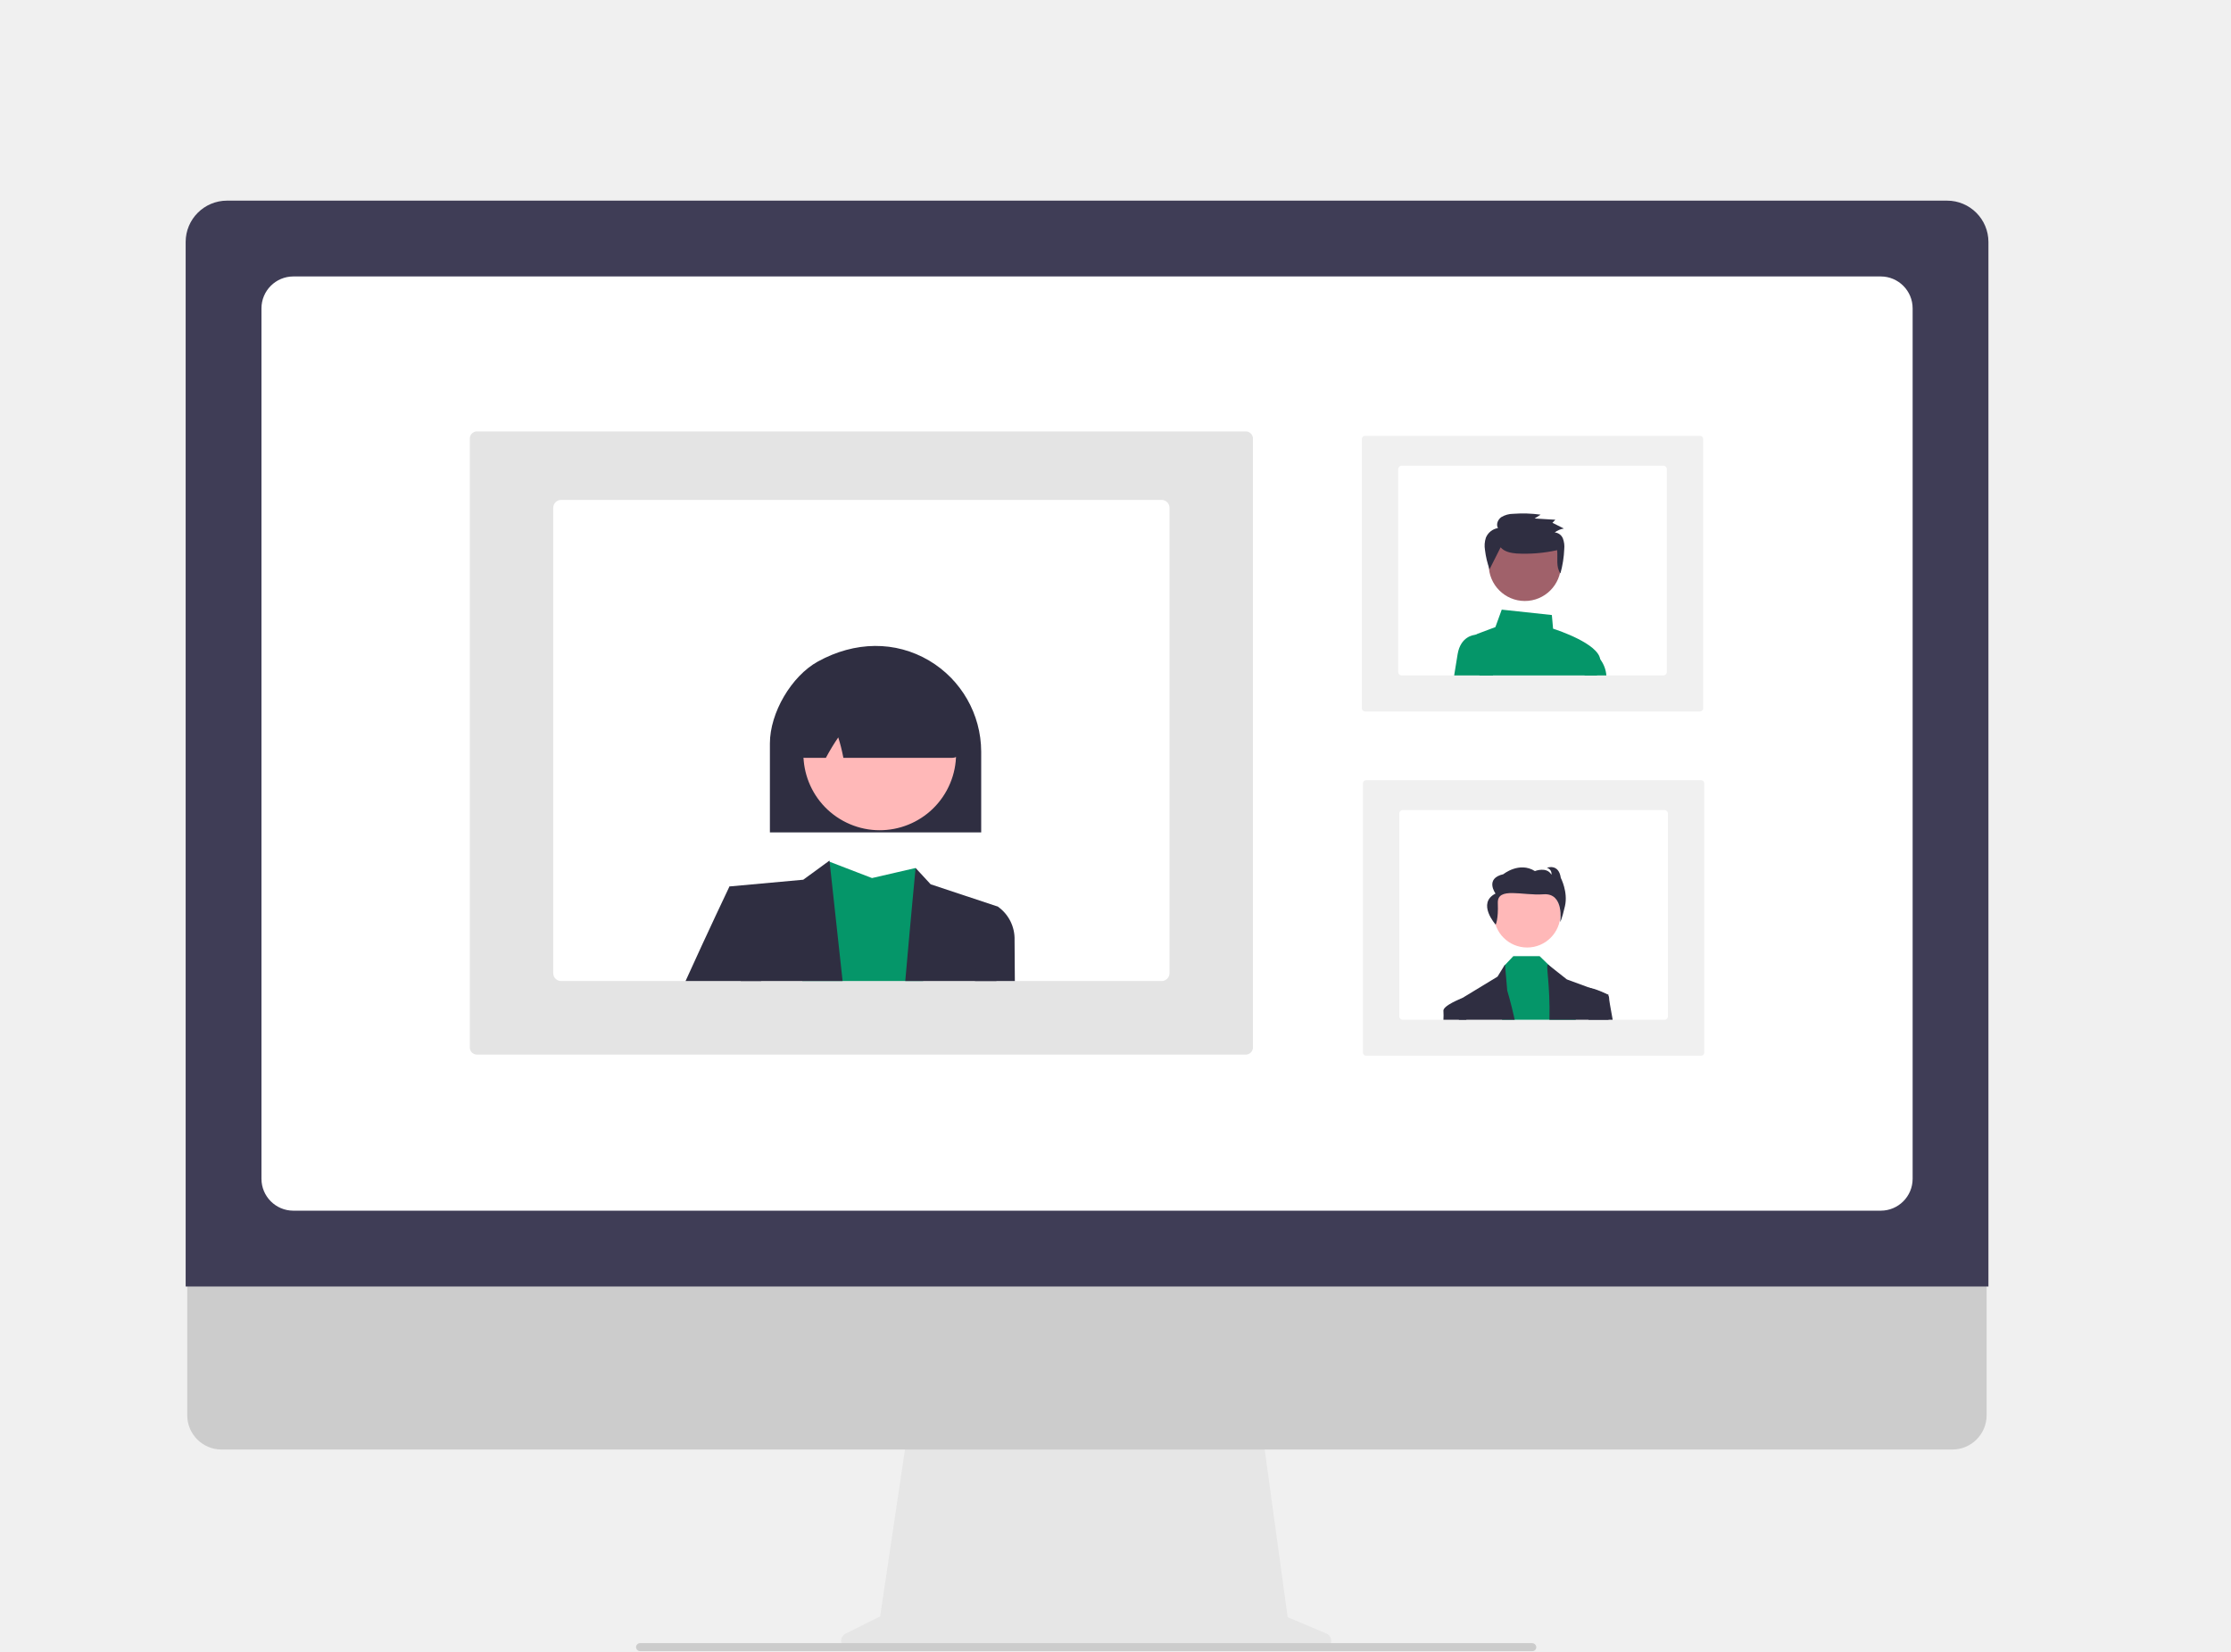
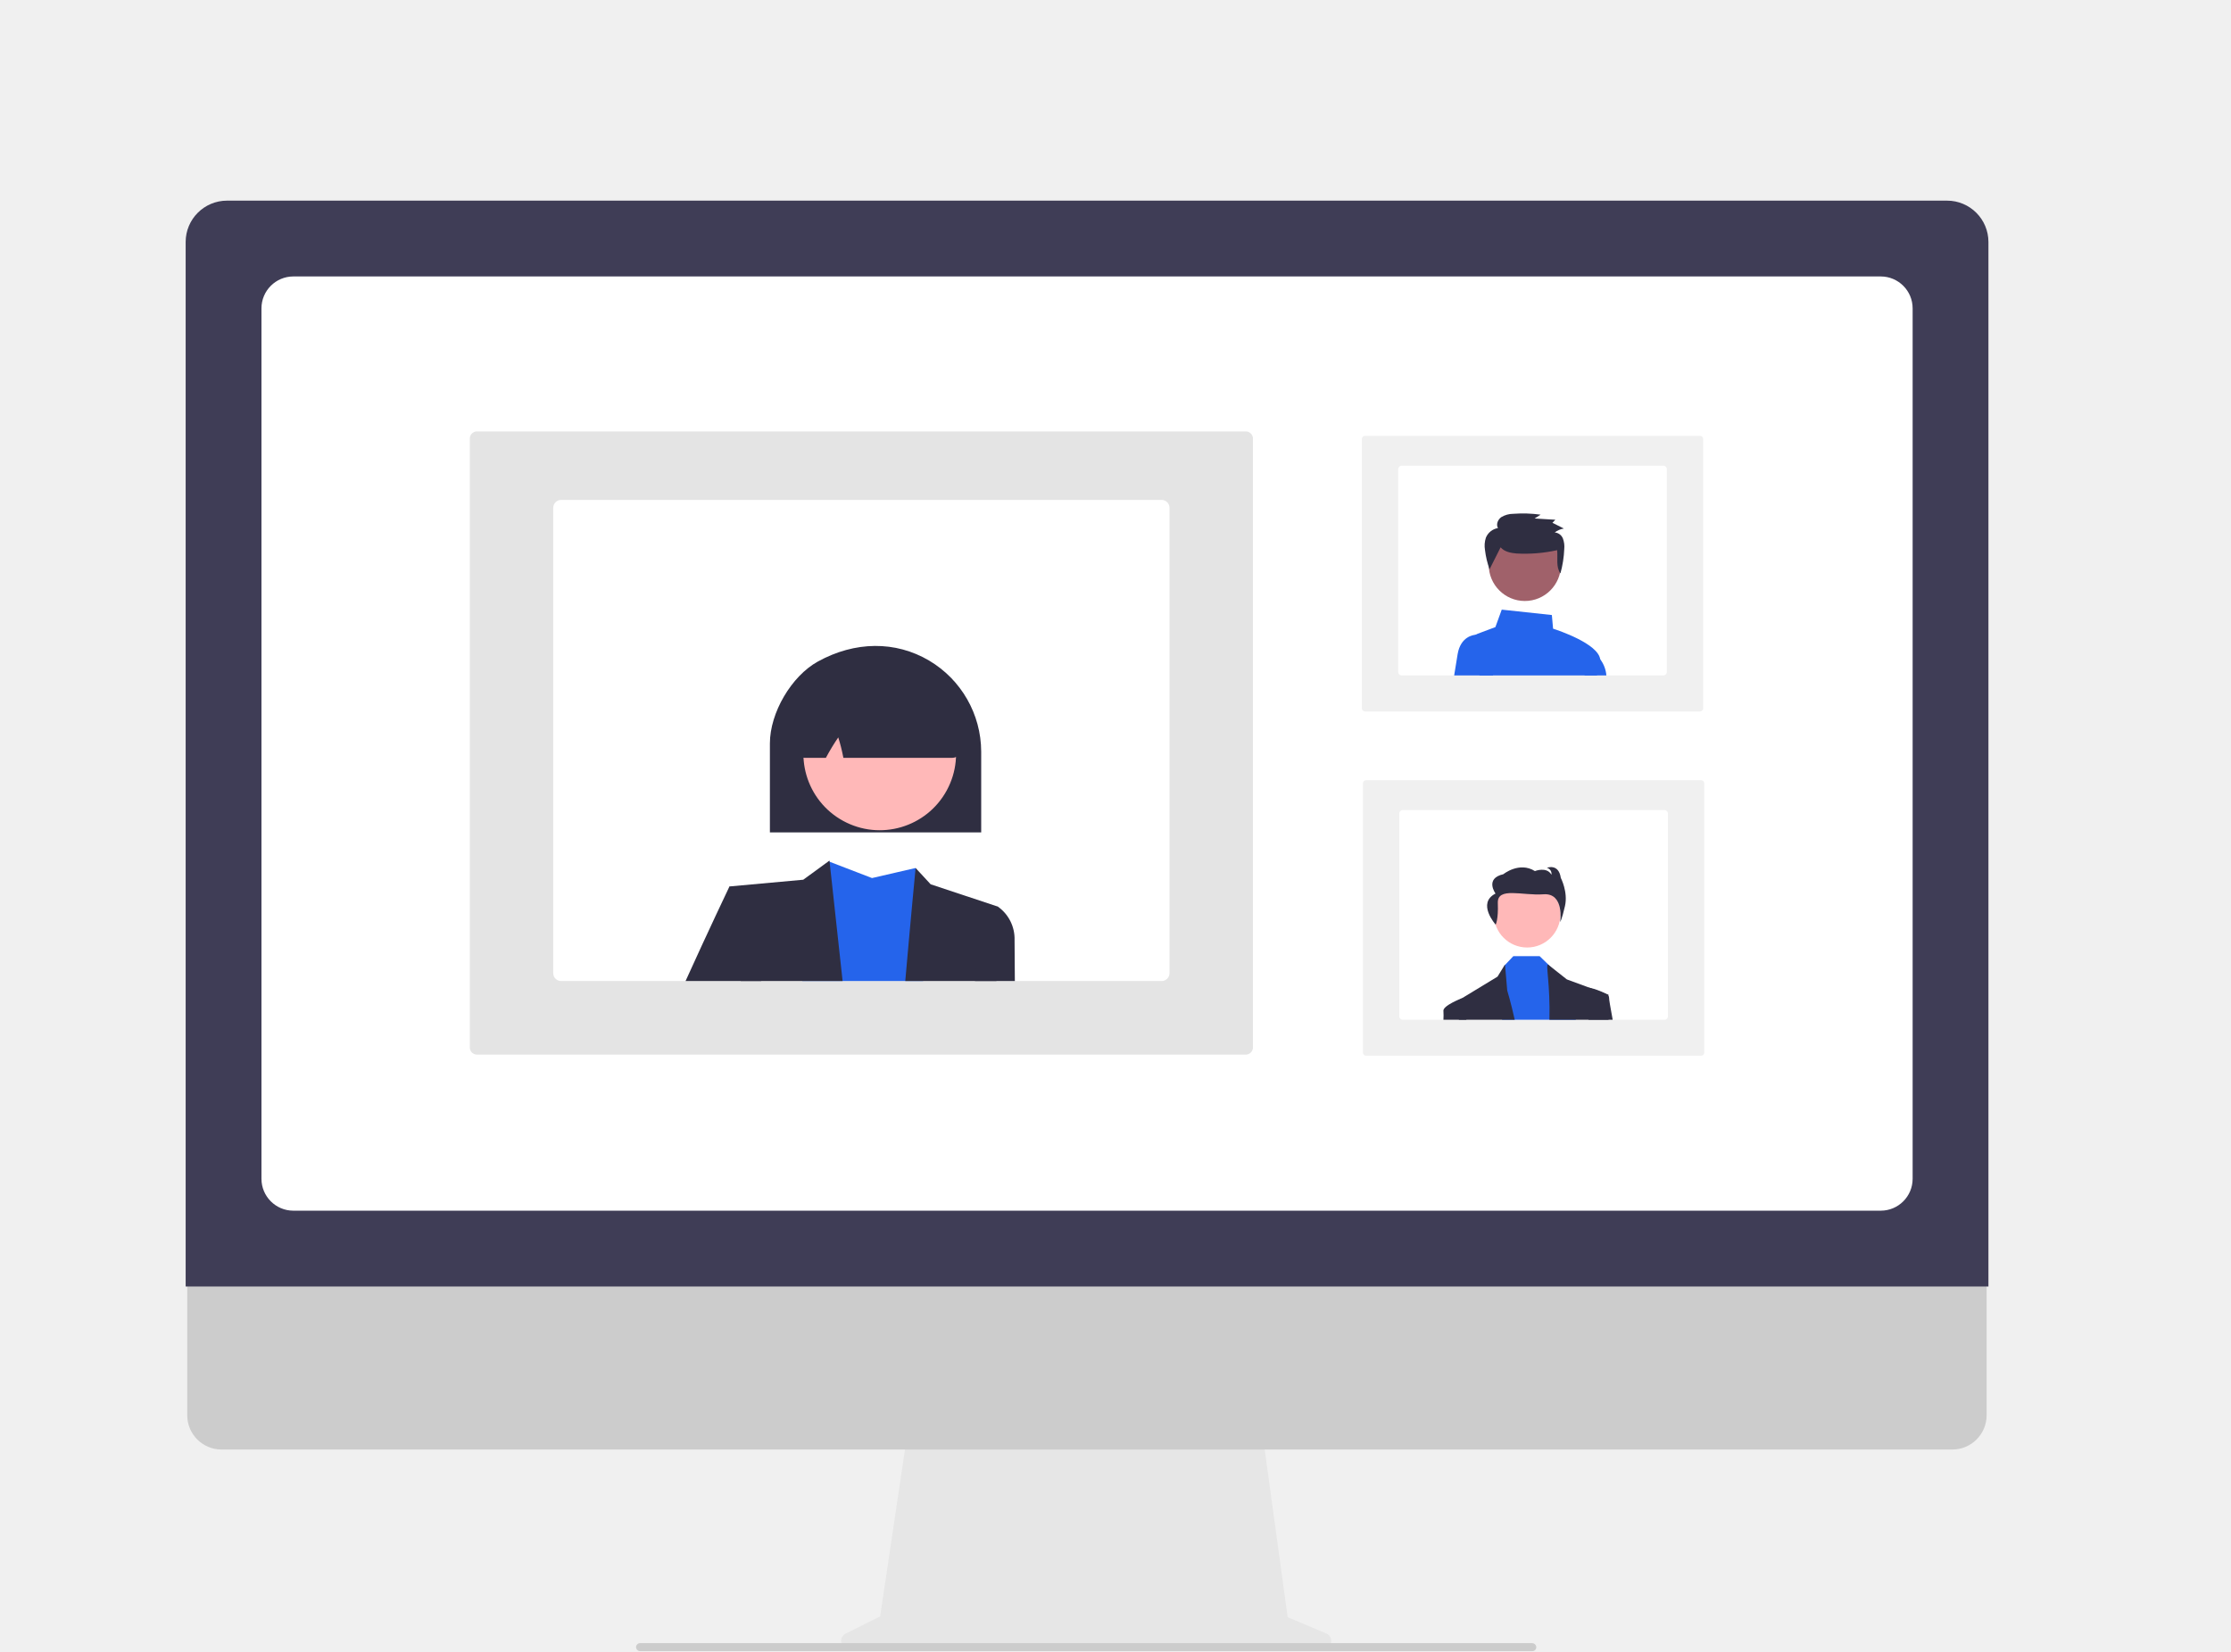
- <svg xmlns="http://www.w3.org/2000/svg" data-name="Layer 1" width="844" height="624.592" viewBox="0 0 844 624.592">
+ <svg xmlns="http://www.w3.org/2000/svg" id="bcfd89cd-c5fc-4ccb-b74b-ab9566f3417b" data-name="Layer 1" width="844" height="624.592" viewBox="0 0 844 624.592">
  <circle cx="83" cy="83" r="83" fill="#f0f0f0" />
  <circle cx="761" cy="269" r="83" fill="#f0f0f0" />
  <path d="M679.716,755.575l-14.592-6.144-10.01-73.151H521.809l-10.85,72.853-13.055,6.527a3.1,3.1,0,0,0,1.387,5.873H678.513A3.1,3.1,0,0,0,679.716,755.575Z" transform="translate(-178 -137.7042)" fill="#e6e6e6" />
  <path d="M916.607,686.012H261.778a12.973,12.973,0,0,1-12.944-12.973V580.699h680.718v92.34A12.974,12.974,0,0,1,916.607,686.012Z" transform="translate(-178 -137.7042)" fill="#ccc" />
  <path d="M930.236,624.341h-682V229.24a15.657,15.657,0,0,1,15.64-15.639H914.596a15.657,15.657,0,0,1,15.64,15.639Z" transform="translate(-178 -137.7042)" fill="#3f3d56" />
  <path d="M889.503,595.665H288.969a12.07,12.07,0,0,1-12.057-12.057V254.334a12.071,12.071,0,0,1,12.057-12.057H889.503a12.071,12.071,0,0,1,12.057,12.057V583.608A12.07,12.07,0,0,1,889.503,595.665Z" transform="translate(-178 -137.7042)" fill="#fff" />
  <path d="M757.656,762.296l-337.448,0a1.567,1.567,0,0,1-1.539-1.134,1.529,1.529,0,0,1,1.477-1.919l337.385,0a1.615,1.615,0,0,1,1.616,1.194A1.528,1.528,0,0,1,757.656,762.296Z" transform="translate(-178 -137.7042)" fill="#ccc" />
  <path d="M821.433,537.048H694.907a1.208,1.208,0,0,1-1.303-1.078V433.911a1.208,1.208,0,0,1,1.303-1.078H821.433a1.208,1.208,0,0,1,1.303,1.078v102.059A1.208,1.208,0,0,1,821.433,537.048Z" transform="translate(-178 -137.7042)" fill="#f0f0f0" />
  <path d="M807.68,444.124H708.66a1.305,1.305,0,0,0-1.303,1.303v76.726a1.305,1.305,0,0,0,1.303,1.303h99.021a1.305,1.305,0,0,0,1.303-1.303V445.427A1.305,1.305,0,0,0,807.68,444.124Z" transform="translate(-178 -137.7042)" fill="#fff" />
  <circle cx="577.724" cy="345.821" r="12.59" fill="#ffb8b8" />
-   <polygon points="596.144 385.752 568.23 385.752 569.142 365.23 569.359 365.002 572.492 361.692 582.46 361.692 586.155 365.271 586.453 365.56 594.32 373.1 596.144 385.752" fill="#059669" />
+   <polygon points="596.144 385.752 568.23 385.752 569.142 365.23 569.359 365.002 572.492 361.692 582.46 361.692 586.155 365.271 586.453 365.56 594.32 373.1 596.144 385.752" fill="#2564eb" />
  <path d="M751.03,523.457H729.912c-.052-4.633-.081-7.406-.081-7.406l1.222-.744.006-.003h.003l13.458-8.171,2.826-4.589.015.162.831,9.673S749.562,516.815,751.03,523.457Z" transform="translate(-178 -137.7042)" fill="#2f2e41" />
  <path d="M786.524,523.457H764.155c.339-13.51-1.485-20.913-.547-20.913l.547.431,6.593,5.206,8.689,3.188h.006l5.99,2.198,1.051.385v.495C786.487,515.633,786.492,518.879,786.524,523.457Z" transform="translate(-178 -137.7042)" fill="#2f2e41" />
  <path d="M743.813,487.465s1.07-1.879.821-8.154,9.308-2.726,17.293-3.325,6.295,10.477,6.295,10.477.576-.658,1.809-6.004-1.567-10.673-1.567-10.673c-.825-5.617-5.27-3.817-5.27-3.817a2.331,2.331,0,0,1,1.73,2.615c-1.812-3.177-6.257-1.377-6.257-1.377-5.928-3.72-11.937,1.179-11.937,1.179-7.162,1.625-2.962,7.321-2.962,7.321C736.566,479.347,743.813,487.465,743.813,487.465Z" transform="translate(-178 -137.7042)" fill="#2f2e41" />
  <path d="M732.732,523.457h-8.677a26.163,26.163,0,0,0,.006-3.211c-.518-2.064,6.772-4.855,6.992-4.939l.006-.003h.003l1.39.747Z" transform="translate(-178 -137.7042)" fill="#2f2e41" />
  <path d="M788.091,523.457h-9.115l-1.138-11.234,1.277-.932s.116.026.321.078h.006a25.003,25.003,0,0,1,5.99,2.198,3.711,3.711,0,0,1,1.051.88,1.085,1.085,0,0,1,.249.77C786.686,515.636,787.219,518.729,788.091,523.457Z" transform="translate(-178 -137.7042)" fill="#2f2e41" />
  <path d="M821.021,406.83H694.495a1.208,1.208,0,0,1-1.303-1.078V303.656a1.208,1.208,0,0,1,1.303-1.078H821.021a1.208,1.208,0,0,1,1.303,1.078v102.095A1.208,1.208,0,0,1,821.021,406.83Z" transform="translate(-178 -137.7042)" fill="#f0f0f0" />
  <path d="M807.268,313.869H708.248a1.305,1.305,0,0,0-1.303,1.303v76.726a1.305,1.305,0,0,0,1.303,1.303h99.021a1.305,1.305,0,0,0,1.303-1.303V315.172A1.305,1.305,0,0,0,807.268,313.869Z" transform="translate(-178 -137.7042)" fill="#fff" />
-   <path d="M782.131,393.202c.559-2.012.993-3.747,1.216-4.974a3.547,3.547,0,0,0,.02-1.147c-.834-5.933-15.895-10.947-17.827-11.567l-.466-5.165L746.116,368.307l-2.4,6.607-6.804,2.551a3.241,3.241,0,0,0-.698.359,3.369,3.369,0,0,0-1.387,3.593l2.898,11.784h44.406Z" transform="translate(-178 -137.7042)" fill="#059669" />
-   <path d="M742.83,393.202H728.119c.527-3.283.999-6.187,1.306-8.035,1.123-6.723,6.022-7.296,6.789-7.343.061-.006.098-.006.101-.006h3.095Z" transform="translate(-178 -137.7042)" fill="#059669" />
-   <path d="M782.131,393.202h3.567a11.608,11.608,0,0,0-2.331-6.121,7.312,7.312,0,0,0-2.551-2.122l-.269-.116-3.136,8.359Z" transform="translate(-178 -137.7042)" fill="#059669" />
+   <path d="M782.131,393.202c.559-2.012.993-3.747,1.216-4.974a3.547,3.547,0,0,0,.02-1.147c-.834-5.933-15.895-10.947-17.827-11.567l-.466-5.165L746.116,368.307l-2.4,6.607-6.804,2.551a3.241,3.241,0,0,0-.698.359,3.369,3.369,0,0,0-1.387,3.593l2.898,11.784h44.406Z" transform="translate(-178 -137.7042)" fill="#2564eb" />
+   <path d="M742.83,393.202H728.119c.527-3.283.999-6.187,1.306-8.035,1.123-6.723,6.022-7.296,6.789-7.343.061-.006.098-.006.101-.006h3.095Z" transform="translate(-178 -137.7042)" fill="#2564eb" />
+   <path d="M782.131,393.202h3.567a11.608,11.608,0,0,0-2.331-6.121,7.312,7.312,0,0,0-2.551-2.122l-.269-.116-3.136,8.359Z" transform="translate(-178 -137.7042)" fill="#2564eb" />
  <circle id="e3e8db5d-807d-4643-8c1f-aca9b0b4bfae" data-name="Ellipse 109" cx="576.855" cy="213.683" r="13.651" fill="#a0616a" />
-   <path id="b5b1c5aa-1c33-4801-a876-6607b8c48426-1575" data-name="Path 696" d="M745.692,344.737c1.413,1.672,3.804,2.144,6.01,2.336a56.61,56.61,0,0,0,15.373-1.255c.314,3.028-.539,6.294,1.244,8.786a40.788,40.788,0,0,0,1.449-9.246,8.856,8.856,0,0,0-.512-3.96,3.642,3.642,0,0,0-3.103-2.287,7.776,7.776,0,0,1,3.469-1.482l-4.334-2.178,1.113-1.143-7.847-.48,2.273-1.444a49.284,49.284,0,0,0-10.329-.325,8.86,8.86,0,0,0-4.567,1.269c-1.295.927-2.044,2.768-1.24,4.128a5.994,5.994,0,0,0-4.568,3.625,9.676,9.676,0,0,0-.347,4.651,32.968,32.968,0,0,0,1.729,7.313" transform="translate(-178 -137.7042)" fill="#2f2e41" />
+   <path id="b5b1c5aa-1c33-4801-a876-6607b8c48426" data-name="Path 696" d="M745.692,344.737c1.413,1.672,3.804,2.144,6.01,2.336a56.61,56.61,0,0,0,15.373-1.255c.314,3.028-.539,6.294,1.244,8.786a40.788,40.788,0,0,0,1.449-9.246,8.856,8.856,0,0,0-.512-3.96,3.642,3.642,0,0,0-3.103-2.287,7.776,7.776,0,0,1,3.469-1.482l-4.334-2.178,1.113-1.143-7.847-.48,2.273-1.444a49.284,49.284,0,0,0-10.329-.325,8.86,8.86,0,0,0-4.567,1.269c-1.295.927-2.044,2.768-1.24,4.128a5.994,5.994,0,0,0-4.568,3.625,9.676,9.676,0,0,0-.347,4.651,32.968,32.968,0,0,0,1.729,7.313" transform="translate(-178 -137.7042)" fill="#2f2e41" />
  <path d="M355.736,534.193V303.332a2.759,2.759,0,0,1,2.989-2.439H648.999a2.759,2.759,0,0,1,2.989,2.439v230.861a2.759,2.759,0,0,1-2.989,2.439H358.725A2.759,2.759,0,0,1,355.736,534.193Z" transform="translate(-178 -137.7042)" fill="#e4e4e4" />
  <path d="M387.287,329.789V505.812a2.994,2.994,0,0,0,2.989,2.989H617.447a2.994,2.994,0,0,0,2.989-2.989V329.789a2.994,2.994,0,0,0-2.989-2.989H390.277A2.994,2.994,0,0,0,387.287,329.789Z" transform="translate(-178 -137.7042)" fill="#fff" />
-   <path d="M481.51,508.802h45.72l-2.849-42.764-16.493,3.806L491.846,463.673l-.425-.159-.027-.013a.215.215,0,0,0-.013.04C491.128,464.556,486.093,484.716,481.51,508.802Z" transform="translate(-178 -137.7042)" fill="#059669" />
+   <path d="M481.51,508.802h45.72l-2.849-42.764-16.493,3.806L491.846,463.673l-.425-.159-.027-.013a.215.215,0,0,0-.013.04C491.128,464.556,486.093,484.716,481.51,508.802Z" transform="translate(-178 -137.7042)" fill="#2564eb" />
  <polygon points="275.957 335.315 280.228 371.097 318.761 371.097 313.846 325.969 313.799 325.53 313.421 325.809 313.381 325.836 303.875 332.771 275.957 335.315" fill="#2f2e41" />
  <path d="M520.468,508.802H554.975l.498-28.17-25.394-8.423-5.699-6.171S522.58,484.603,520.468,508.802Z" transform="translate(-178 -137.7042)" fill="#2f2e41" />
  <path d="M437.345,508.802h28.596l-1.833-25.633-10.149-10.15S445.927,489.864,437.345,508.802Z" transform="translate(-178 -137.7042)" fill="#2f2e41" />
  <path d="M546.838,508.802h15.085c-.066-8.21-.106-13.883-.106-15.483a14.952,14.952,0,0,0-6.344-12.687l-7.619,2.537Z" transform="translate(-178 -137.7042)" fill="#2f2e41" />
  <path d="M549.191,452.581H469.258V418.891c0-11.546,8.134-25.427,18.133-30.944,14.033-7.742,29.375-7.878,42.091-.371a40.184,40.184,0,0,1,19.71,34.443Z" transform="translate(-178 -137.7042)" fill="#2f2e41" />
  <circle cx="510.808" cy="422.879" r="28.871" transform="translate(-283.264 530.5467) rotate(-61.33675)" fill="#ffb8b8" />
  <path d="M538.25,424.369h-41.189l-.098-.468a65.962,65.962,0,0,0-1.845-7.266,82.637,82.637,0,0,0-4.519,7.432l-.168.302H482.424a3.535,3.535,0,0,1-2.61-1.154c-.218-.24-.728-.801,1.382-26.547a3.556,3.556,0,0,1,2.016-2.877c18.073-8.437,36.387-8.214,54.438.667h.322l.113.448c3.561,27.402,3.049,27.994,2.83,28.247A3.525,3.525,0,0,1,538.25,424.369Z" transform="translate(-178 -137.7042)" fill="#2f2e41" />
</svg>
